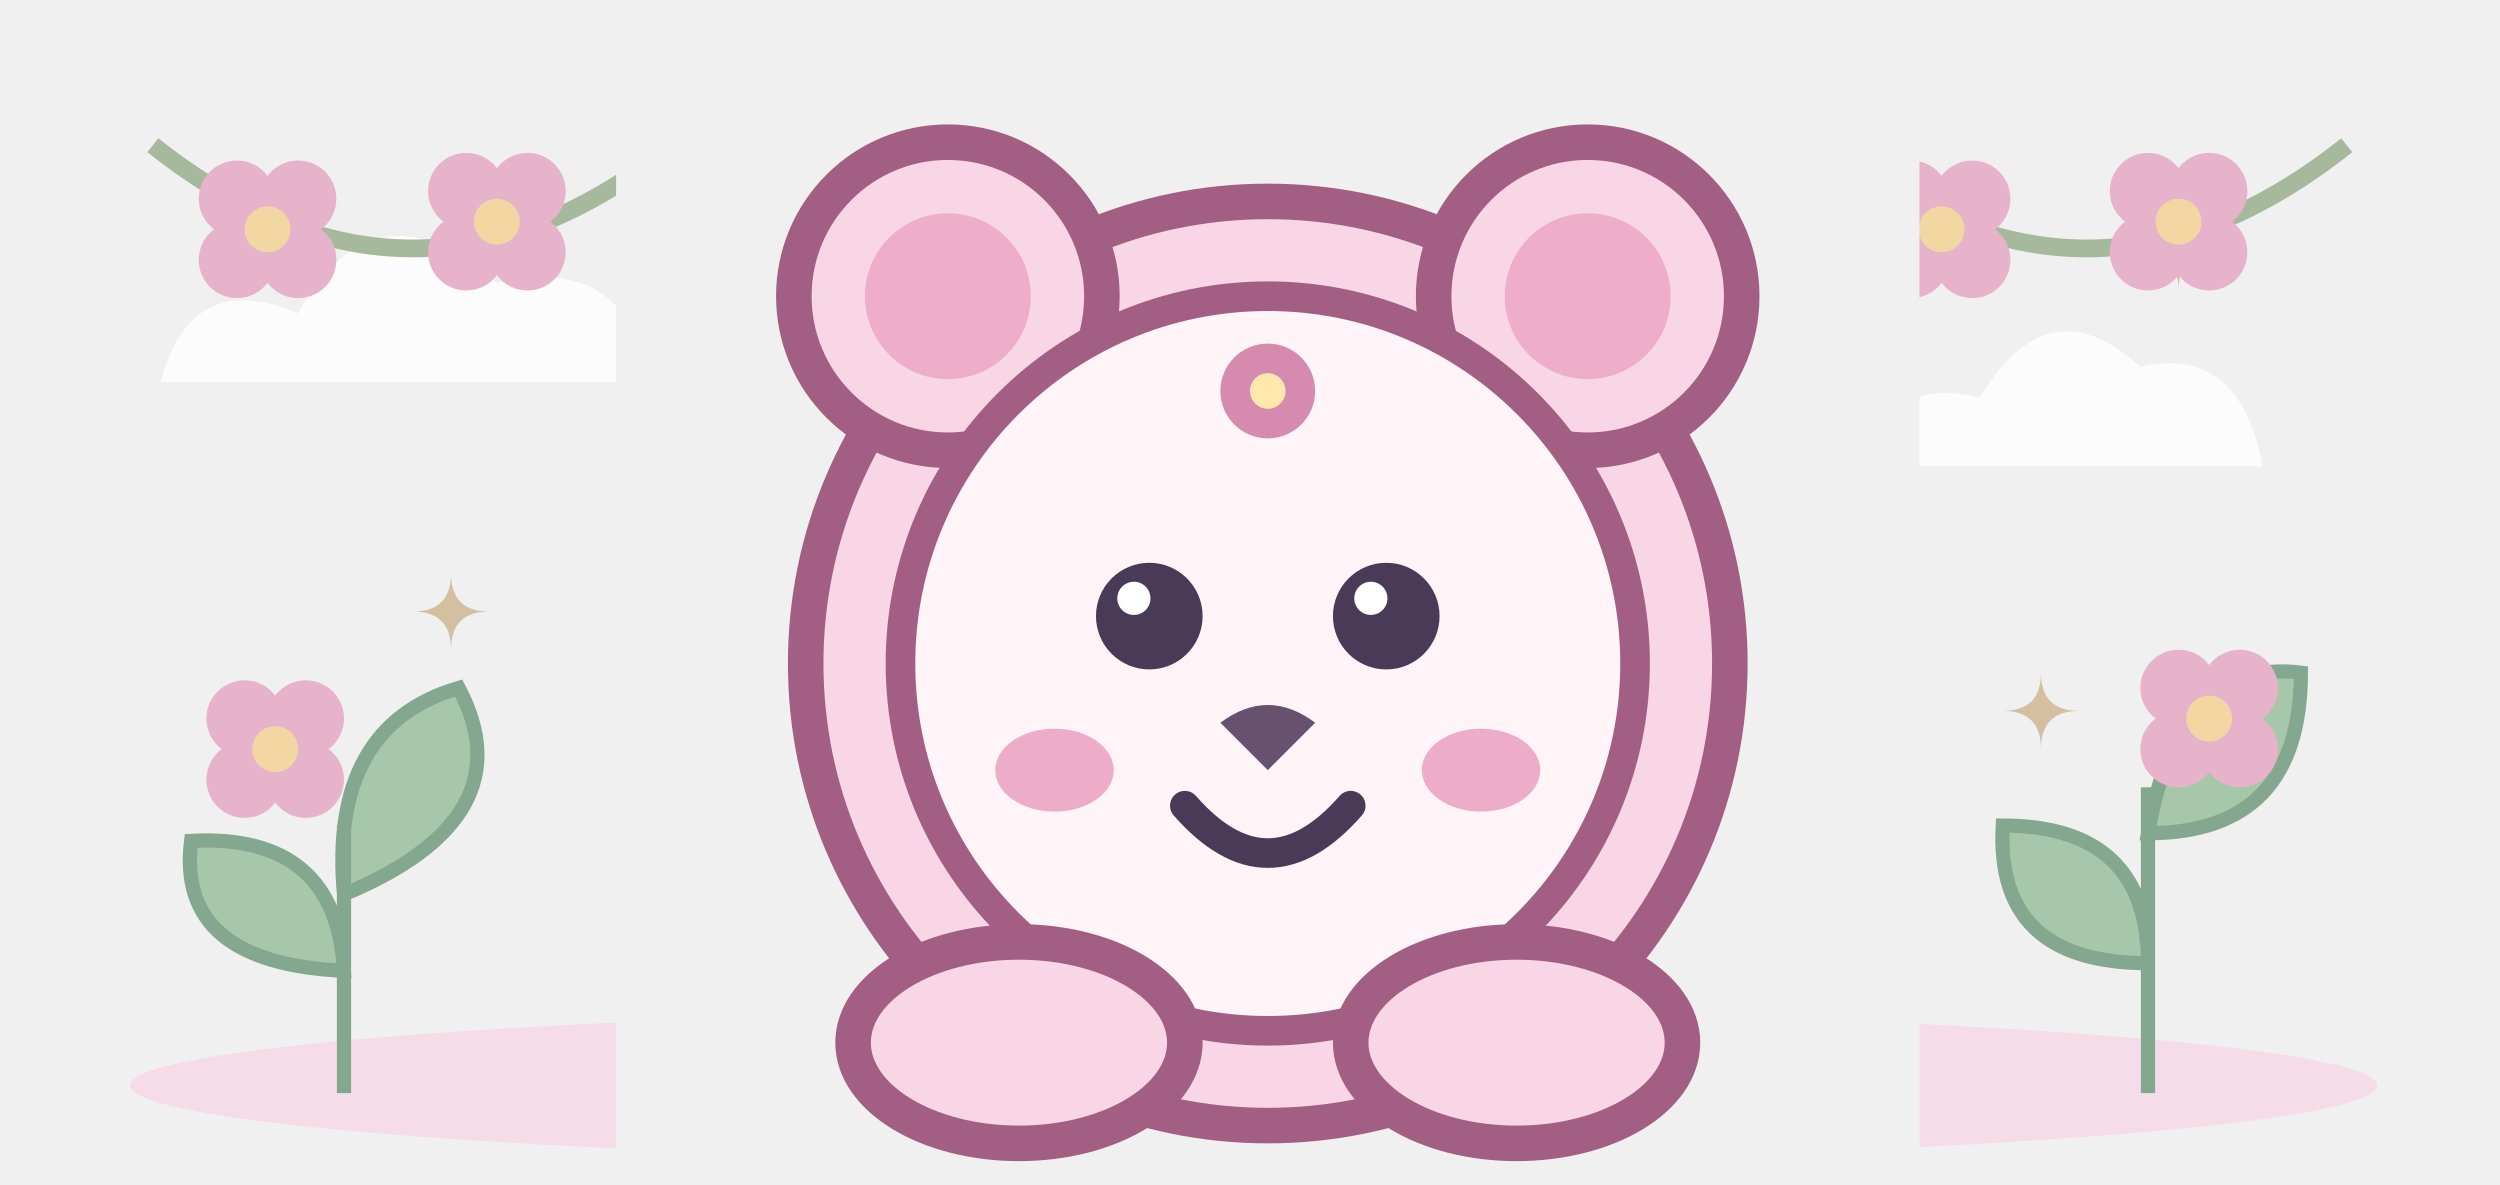
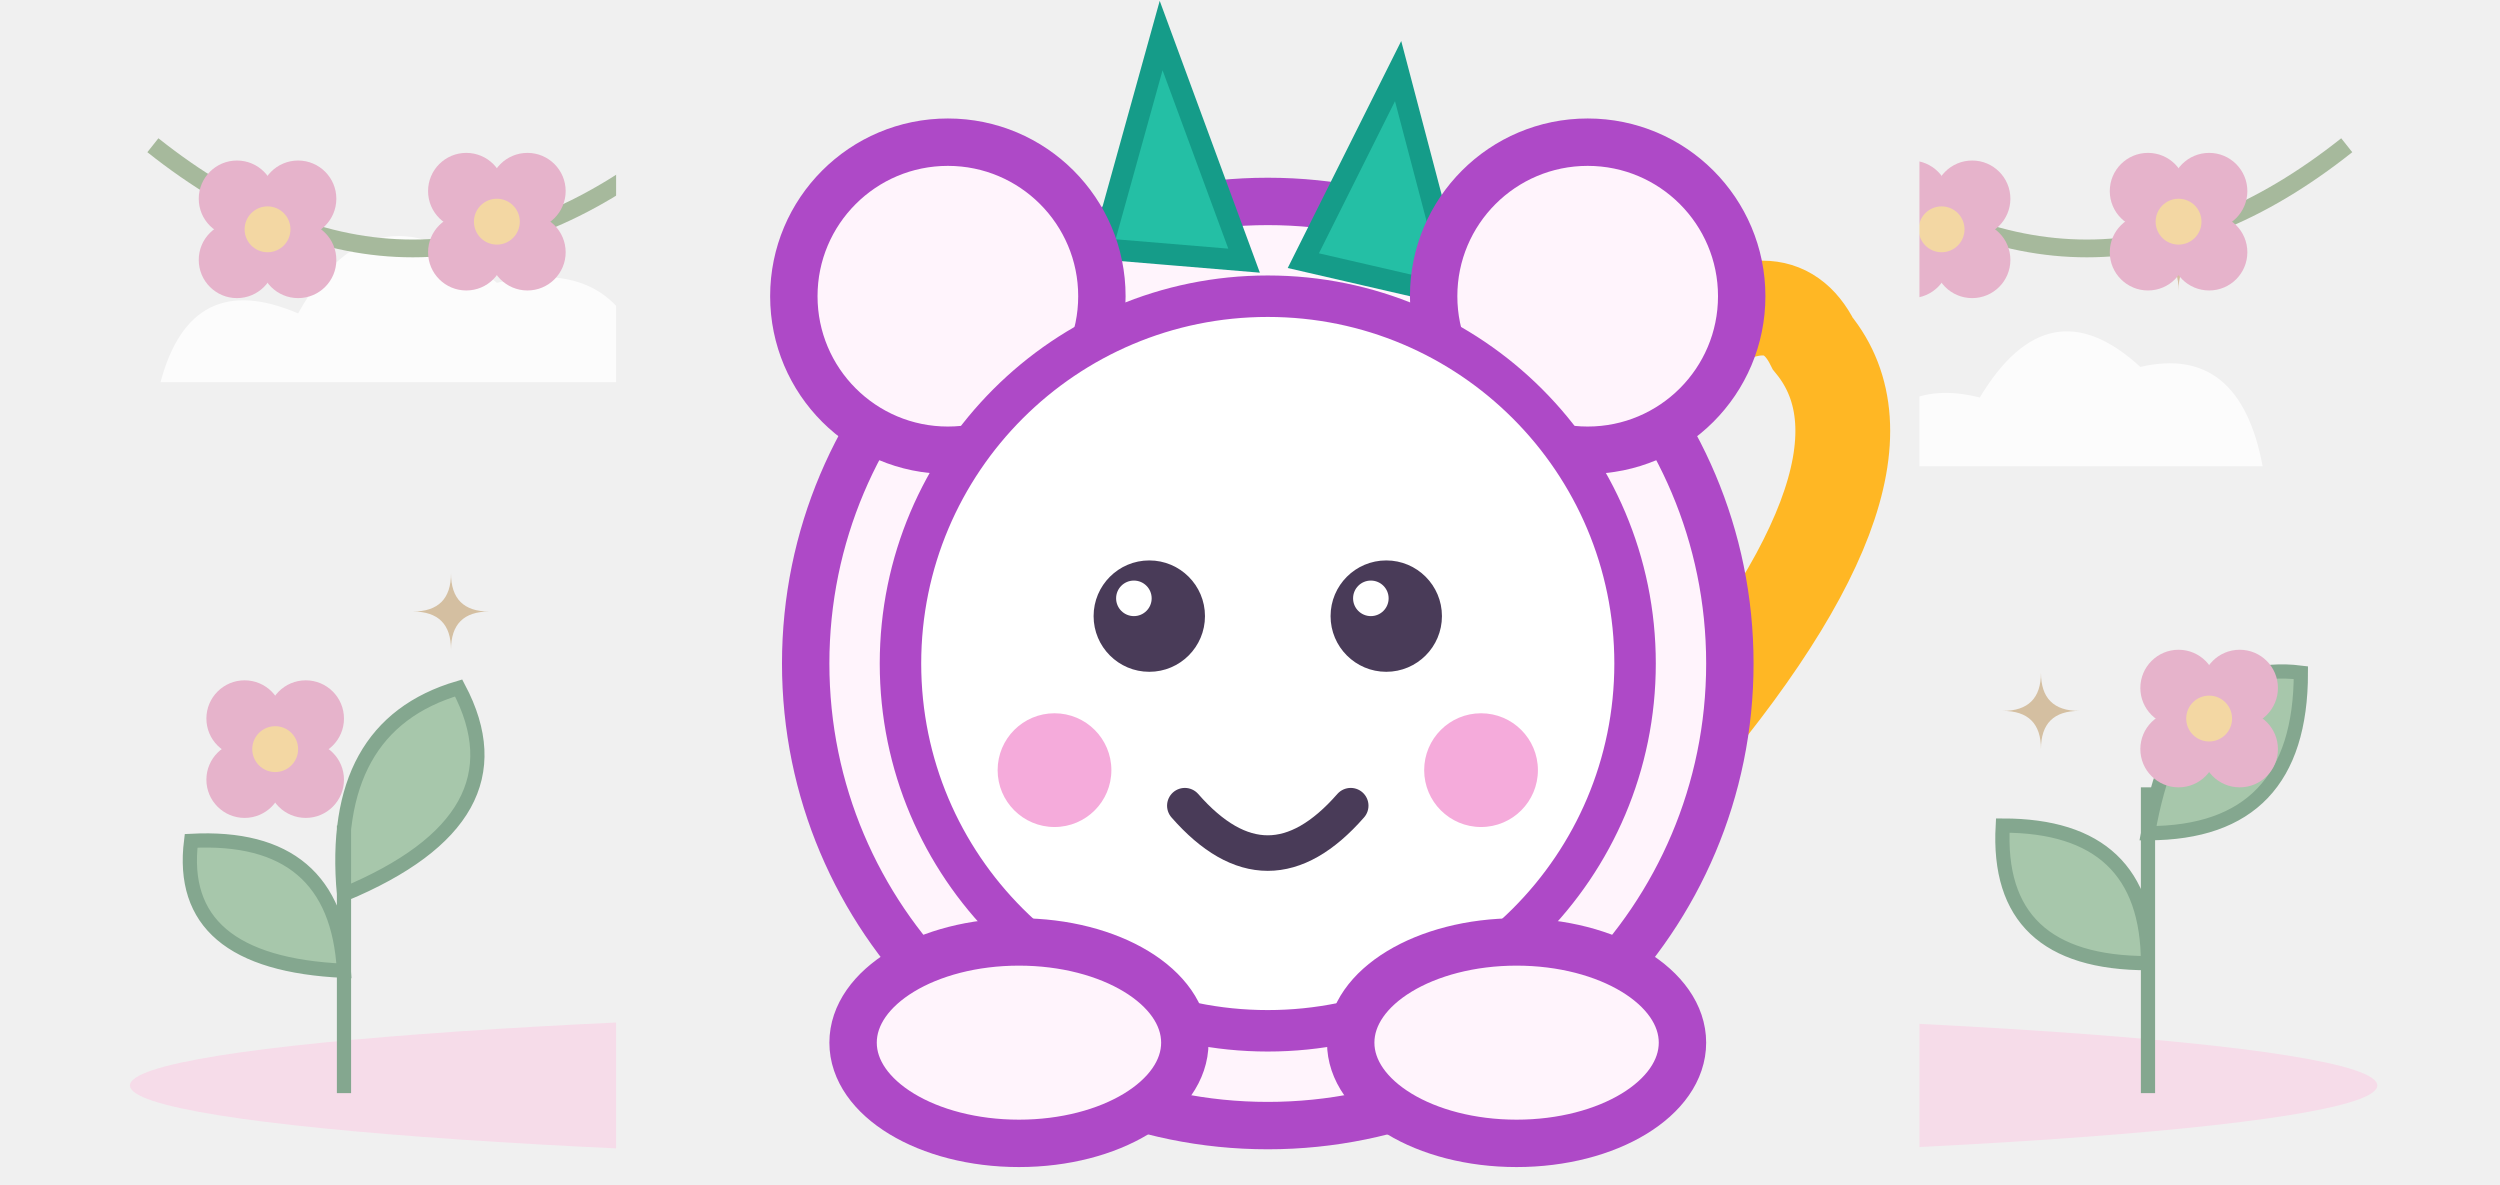
<svg xmlns="http://www.w3.org/2000/svg" width="211" height="100" viewBox="0 0 211 100" fill="none">
  <defs>
    <mask id="pl-cozy-clear">
      <rect width="211" height="100" fill="white" />
      <rect x="52" y="0" width="110" height="100" fill="black" />
    </mask>
  </defs>
  <g mask="url(#pl-cozy-clear)">
    <path d="M105.806 98.064C158.184 98.064 200.645 95.176 200.645 91.613C200.645 88.05 158.184 85.161 105.806 85.161C53.428 85.161 10.968 88.05 10.968 91.613C10.968 95.176 53.428 98.064 105.806 98.064Z" fill="#F6DCE9" />
    <path opacity="0.8" d="M13.548 32.258C15.269 25.806 19.14 23.871 25.161 26.452C29.462 18.71 35.054 17.849 41.935 23.871C49.247 22.151 53.548 24.946 54.839 32.258H13.548ZM156.774 39.355C158.495 34.194 161.935 32.258 167.097 33.548C170.968 27.097 175.484 26.237 180.645 30.968C186.237 29.677 189.677 32.473 190.968 39.355H156.774Z" fill="white" />
    <path d="M24.516 14.839C24.516 16.989 23.441 18.065 21.29 18.065C23.441 18.065 24.516 19.14 24.516 21.291C24.516 19.14 25.591 18.065 27.742 18.065C25.591 18.065 24.516 16.989 24.516 14.839Z" fill="#D4BFA1" />
    <path d="M183.871 18.064C183.871 20.215 182.796 21.29 180.645 21.29C182.796 21.29 183.871 22.366 183.871 24.516C183.871 22.366 184.946 21.29 187.097 21.29C184.946 21.29 183.871 20.215 183.871 18.064Z" fill="#D4BFA1" />
    <path d="M172.258 56.774C172.258 58.925 171.183 60 169.032 60C171.183 60 172.258 61.075 172.258 63.226C172.258 61.075 173.333 60 175.484 60C173.333 60 172.258 58.925 172.258 56.774Z" fill="#D4BFA1" />
    <path d="M38.065 48.387C38.065 50.538 36.989 51.613 34.839 51.613C36.989 51.613 38.065 52.688 38.065 54.839C38.065 52.688 39.14 51.613 41.29 51.613C39.14 51.613 38.065 50.538 38.065 48.387Z" fill="#D4BFA1" />
    <path d="M29.032 92.258V69.677V92.258ZM29.032 81.935C19.57 81.505 15.269 77.849 16.129 70.968C24.301 70.538 28.602 74.194 29.032 81.935ZM29.032 75.484C28.172 66.021 31.398 60.215 38.71 58.064C42.581 65.376 39.355 71.183 29.032 75.484ZM181.29 92.258V66.451V92.258ZM181.29 81.29C172.688 81.29 168.602 77.419 169.032 69.677C177.204 69.677 181.29 73.548 181.29 81.29ZM181.29 70.323C183.011 60.43 187.312 55.914 194.194 56.774C194.194 65.806 189.892 70.323 181.29 70.323Z" fill="#A7C7AB" />
    <path d="M29.032 92.258V69.677M181.29 92.258V66.451M29.032 81.935C19.57 81.505 15.269 77.849 16.129 70.968C24.301 70.538 28.602 74.194 29.032 81.935ZM29.032 75.484C28.172 66.021 31.398 60.215 38.71 58.064C42.581 65.376 39.355 71.183 29.032 75.484ZM181.29 81.29C172.688 81.29 168.602 77.419 169.032 69.677C177.204 69.677 181.29 73.548 181.29 81.29ZM181.29 70.323C183.011 60.43 187.312 55.914 194.194 56.774C194.194 65.806 189.892 70.323 181.29 70.323Z" stroke="#84A78F" stroke-width="1.2" />
    <path d="M20.645 63.871C22.427 63.871 23.871 62.427 23.871 60.645C23.871 58.864 22.427 57.419 20.645 57.419C18.864 57.419 17.419 58.864 17.419 60.645C17.419 62.427 18.864 63.871 20.645 63.871Z" fill="#E6B3CB" />
    <path d="M25.806 63.871C27.588 63.871 29.032 62.427 29.032 60.645C29.032 58.864 27.588 57.419 25.806 57.419C24.025 57.419 22.581 58.864 22.581 60.645C22.581 62.427 24.025 63.871 25.806 63.871Z" fill="#E6B3CB" />
    <path d="M20.645 69.032C22.427 69.032 23.871 67.588 23.871 65.806C23.871 64.025 22.427 62.581 20.645 62.581C18.864 62.581 17.419 64.025 17.419 65.806C17.419 67.588 18.864 69.032 20.645 69.032Z" fill="#E6B3CB" />
    <path d="M25.806 69.032C27.588 69.032 29.032 67.588 29.032 65.806C29.032 64.025 27.588 62.581 25.806 62.581C24.025 62.581 22.581 64.025 22.581 65.806C22.581 67.588 24.025 69.032 25.806 69.032Z" fill="#E6B3CB" />
    <path d="M23.226 65.162C24.295 65.162 25.161 64.295 25.161 63.226C25.161 62.157 24.295 61.291 23.226 61.291C22.157 61.291 21.29 62.157 21.29 63.226C21.29 64.295 22.157 65.162 23.226 65.162Z" fill="#F3D7A3" />
    <path d="M183.871 61.291C185.653 61.291 187.097 59.846 187.097 58.065C187.097 56.283 185.653 54.839 183.871 54.839C182.089 54.839 180.645 56.283 180.645 58.065C180.645 59.846 182.089 61.291 183.871 61.291Z" fill="#E6B3CB" />
    <path d="M189.032 61.291C190.814 61.291 192.258 59.846 192.258 58.065C192.258 56.283 190.814 54.839 189.032 54.839C187.251 54.839 185.806 56.283 185.806 58.065C185.806 59.846 187.251 61.291 189.032 61.291Z" fill="#E6B3CB" />
    <path d="M183.871 66.452C185.653 66.452 187.097 65.007 187.097 63.226C187.097 61.444 185.653 60 183.871 60C182.089 60 180.645 61.444 180.645 63.226C180.645 65.007 182.089 66.452 183.871 66.452Z" fill="#E6B3CB" />
    <path d="M189.032 66.452C190.814 66.452 192.258 65.007 192.258 63.226C192.258 61.444 190.814 60 189.032 60C187.251 60 185.806 61.444 185.806 63.226C185.806 65.007 187.251 66.452 189.032 66.452Z" fill="#E6B3CB" />
    <path d="M186.452 62.581C187.521 62.581 188.387 61.714 188.387 60.645C188.387 59.577 187.521 58.71 186.452 58.71C185.383 58.71 184.516 59.577 184.516 60.645C184.516 61.714 185.383 62.581 186.452 62.581Z" fill="#F3D7A3" />
    <path d="M12.903 12.258C27.527 23.871 42.151 23.871 56.774 12.258M154.194 12.258C168.817 23.871 183.441 23.871 198.065 12.258" stroke="#A6B99C" stroke-width="1.5" />
    <path d="M20 20C21.782 20 23.226 18.556 23.226 16.774C23.226 14.993 21.782 13.548 20 13.548C18.218 13.548 16.774 14.993 16.774 16.774C16.774 18.556 18.218 20 20 20Z" fill="#E6B3CB" />
    <path d="M25.161 20C26.943 20 28.387 18.556 28.387 16.774C28.387 14.993 26.943 13.548 25.161 13.548C23.38 13.548 21.936 14.993 21.936 16.774C21.936 18.556 23.38 20 25.161 20Z" fill="#E6B3CB" />
    <path d="M20 25.161C21.782 25.161 23.226 23.717 23.226 21.935C23.226 20.154 21.782 18.709 20 18.709C18.218 18.709 16.774 20.154 16.774 21.935C16.774 23.717 18.218 25.161 20 25.161Z" fill="#E6B3CB" />
    <path d="M25.161 25.161C26.943 25.161 28.387 23.717 28.387 21.935C28.387 20.154 26.943 18.709 25.161 18.709C23.38 18.709 21.936 20.154 21.936 21.935C21.936 23.717 23.38 25.161 25.161 25.161Z" fill="#E6B3CB" />
    <path d="M22.581 21.29C23.65 21.29 24.516 20.424 24.516 19.355C24.516 18.286 23.65 17.419 22.581 17.419C21.512 17.419 20.645 18.286 20.645 19.355C20.645 20.424 21.512 21.29 22.581 21.29Z" fill="#F3D7A3" />
    <path d="M39.355 19.355C41.136 19.355 42.581 17.911 42.581 16.129C42.581 14.348 41.136 12.903 39.355 12.903C37.573 12.903 36.129 14.348 36.129 16.129C36.129 17.911 37.573 19.355 39.355 19.355Z" fill="#E6B3CB" />
    <path d="M44.516 19.355C46.298 19.355 47.742 17.911 47.742 16.129C47.742 14.348 46.298 12.903 44.516 12.903C42.735 12.903 41.29 14.348 41.29 16.129C41.29 17.911 42.735 19.355 44.516 19.355Z" fill="#E6B3CB" />
    <path d="M39.355 24.516C41.136 24.516 42.581 23.072 42.581 21.29C42.581 19.509 41.136 18.064 39.355 18.064C37.573 18.064 36.129 19.509 36.129 21.29C36.129 23.072 37.573 24.516 39.355 24.516Z" fill="#E6B3CB" />
    <path d="M44.516 24.516C46.298 24.516 47.742 23.072 47.742 21.29C47.742 19.509 46.298 18.064 44.516 18.064C42.735 18.064 41.29 19.509 41.29 21.29C41.29 23.072 42.735 24.516 44.516 24.516Z" fill="#E6B3CB" />
    <path d="M41.935 20.645C43.004 20.645 43.871 19.779 43.871 18.71C43.871 17.641 43.004 16.774 41.935 16.774C40.867 16.774 40 17.641 40 18.71C40 19.779 40.867 20.645 41.935 20.645Z" fill="#F3D7A3" />
    <path d="M161.29 20C163.072 20 164.516 18.556 164.516 16.774C164.516 14.993 163.072 13.548 161.29 13.548C159.509 13.548 158.065 14.993 158.065 16.774C158.065 18.556 159.509 20 161.29 20Z" fill="#E6B3CB" />
    <path d="M166.452 20C168.233 20 169.677 18.556 169.677 16.774C169.677 14.993 168.233 13.548 166.452 13.548C164.67 13.548 163.226 14.993 163.226 16.774C163.226 18.556 164.67 20 166.452 20Z" fill="#E6B3CB" />
    <path d="M161.29 25.161C163.072 25.161 164.516 23.717 164.516 21.935C164.516 20.154 163.072 18.709 161.29 18.709C159.509 18.709 158.065 20.154 158.065 21.935C158.065 23.717 159.509 25.161 161.29 25.161Z" fill="#E6B3CB" />
    <path d="M166.452 25.161C168.233 25.161 169.677 23.717 169.677 21.935C169.677 20.154 168.233 18.709 166.452 18.709C164.67 18.709 163.226 20.154 163.226 21.935C163.226 23.717 164.67 25.161 166.452 25.161Z" fill="#E6B3CB" />
    <path d="M163.871 21.29C164.94 21.29 165.806 20.424 165.806 19.355C165.806 18.286 164.94 17.419 163.871 17.419C162.802 17.419 161.935 18.286 161.935 19.355C161.935 20.424 162.802 21.29 163.871 21.29Z" fill="#F3D7A3" />
    <path d="M181.29 19.355C183.072 19.355 184.516 17.911 184.516 16.129C184.516 14.348 183.072 12.903 181.29 12.903C179.509 12.903 178.065 14.348 178.065 16.129C178.065 17.911 179.509 19.355 181.29 19.355Z" fill="#E6B3CB" />
    <path d="M186.452 19.355C188.233 19.355 189.677 17.911 189.677 16.129C189.677 14.348 188.233 12.903 186.452 12.903C184.67 12.903 183.226 14.348 183.226 16.129C183.226 17.911 184.67 19.355 186.452 19.355Z" fill="#E6B3CB" />
    <path d="M181.29 24.516C183.072 24.516 184.516 23.072 184.516 21.29C184.516 19.509 183.072 18.064 181.29 18.064C179.509 18.064 178.065 19.509 178.065 21.29C178.065 23.072 179.509 24.516 181.29 24.516Z" fill="#E6B3CB" />
    <path d="M186.452 24.516C188.233 24.516 189.677 23.072 189.677 21.29C189.677 19.509 188.233 18.064 186.452 18.064C184.67 18.064 183.226 19.509 183.226 21.29C183.226 23.072 184.67 24.516 186.452 24.516Z" fill="#E6B3CB" />
    <path d="M183.871 20.645C184.94 20.645 185.806 19.779 185.806 18.71C185.806 17.641 184.94 16.774 183.871 16.774C182.802 16.774 181.935 17.641 181.935 18.71C181.935 19.779 182.802 20.645 183.871 20.645Z" fill="#F3D7A3" />
    <path d="M92.258 46.452C97.246 46.452 101.29 36.053 101.29 23.226C101.29 10.399 97.246 0 92.258 0C87.27 0 83.226 10.399 83.226 23.226C83.226 36.053 87.27 46.452 92.258 46.452Z" fill="#EAB4CE" />
    <path d="M122.581 46.452C127.569 46.452 131.613 36.053 131.613 23.226C131.613 10.399 127.569 0 122.581 0C117.592 0 113.548 10.399 113.548 23.226C113.548 36.053 117.592 46.452 122.581 46.452Z" fill="#EAB4CE" />
    <path d="M92.258 40C94.396 40 96.129 32.49 96.129 23.226C96.129 13.962 94.396 6.452 92.258 6.452C90.12 6.452 88.387 13.962 88.387 23.226C88.387 32.49 90.12 40 92.258 40Z" fill="#FFF0F7" />
    <path d="M122.581 40C124.719 40 126.452 32.49 126.452 23.226C126.452 13.962 124.719 6.452 122.581 6.452C120.443 6.452 118.71 13.962 118.71 23.226C118.71 32.49 120.443 40 122.581 40Z" fill="#FFF0F7" />
    <path d="M76.774 41.29C79.785 28.817 89.892 22.581 107.097 22.581C124.301 22.581 134.409 28.817 137.419 41.29C143.441 49.892 145.806 60.43 144.516 72.903C143.656 88.387 131.183 96.129 107.097 96.129C81.29 96.129 68.172 88.387 67.742 72.903C66.452 60.43 69.462 49.892 76.774 41.29Z" fill="#EAB4CE" stroke="#9B829A" stroke-width="1.5" />
    <path d="M88.387 96.774C96.226 96.774 102.581 93.308 102.581 89.032C102.581 84.757 96.226 81.29 88.387 81.29C80.548 81.29 74.194 84.757 74.194 89.032C74.194 93.308 80.548 96.774 88.387 96.774Z" fill="#EAB4CE" stroke="#9B829A" stroke-width="1.2" />
    <path d="M127.097 96.774C134.936 96.774 141.29 93.308 141.29 89.032C141.29 84.757 134.936 81.29 127.097 81.29C119.258 81.29 112.903 84.757 112.903 89.032C112.903 93.308 119.258 96.774 127.097 96.774Z" fill="#EAB4CE" stroke="#9B829A" stroke-width="1.2" />
    <path d="M107.097 70.323C115.648 70.323 122.581 65.123 122.581 58.71C122.581 52.296 115.648 47.097 107.097 47.097C98.545 47.097 91.613 52.296 91.613 58.71C91.613 65.123 98.545 70.323 107.097 70.323Z" fill="#FFF0F7" />
    <path d="M104.516 55.484C106.237 53.763 107.957 53.763 109.677 55.484L107.097 58.709L104.516 55.484Z" fill="#9B829A" />
    <path d="M90.323 49.677C92.473 47.096 94.624 47.096 96.774 49.677M117.419 49.677C119.57 47.096 121.72 47.096 123.871 49.677" stroke="#69536D" stroke-width="2.5" stroke-linecap="round" />
    <path opacity="0.6" d="M88.387 61.29C91.238 61.29 93.548 60.135 93.548 58.71C93.548 57.284 91.238 56.129 88.387 56.129C85.537 56.129 83.226 57.284 83.226 58.71C83.226 60.135 85.537 61.29 88.387 61.29Z" fill="#E2A4B7" />
    <path opacity="0.6" d="M126.452 61.29C129.302 61.29 131.613 60.135 131.613 58.71C131.613 57.284 129.302 56.129 126.452 56.129C123.601 56.129 121.29 57.284 121.29 58.71C121.29 60.135 123.601 61.29 126.452 61.29Z" fill="#E2A4B7" />
    <path d="M101.935 61.935C105.376 64.946 108.817 64.946 112.258 61.935" stroke="#9B829A" stroke-width="1.6" stroke-linecap="round" />
    <path d="M105.806 76.774C105.806 76.774 92.258 69.032 94.839 62.581C96.989 59.57 100.645 59.785 105.806 63.226C110.968 59.785 114.624 59.57 116.774 62.581C118.495 66.882 114.839 71.613 105.806 76.774Z" fill="#DC9EB7" stroke="#9B829A" stroke-width="1.2" />
    <path d="M80.772 75.585C85.616 77.844 90.641 77.319 91.996 74.412C93.352 71.506 90.524 67.319 85.68 65.06C80.836 62.801 75.81 63.326 74.455 66.233C73.1 69.139 75.928 73.326 80.772 75.585Z" fill="#EAB4CE" />
    <path d="M132.777 75.585C137.62 73.326 140.449 69.139 139.093 66.233C137.738 63.326 132.713 62.801 127.869 65.06C123.025 67.319 120.197 71.506 121.552 74.412C122.907 77.319 127.933 77.844 132.777 75.585Z" fill="#EAB4CE" />
    <g opacity="0.5">
      <path d="M103.871 82.581V89.677V82.581ZM101.935 84.516H105.806H101.935ZM101.935 87.742H105.806H101.935Z" fill="black" />
      <path d="M103.871 82.581V89.677M101.935 84.516H105.806M101.935 87.742H105.806" stroke="#9B829A" stroke-width="0.8" />
    </g>
  </g>
  <g transform="translate(57 0) scale(1)">
-     <g data-cozy-mascot="true" data-companion-world="pink">
-       <circle cx="50" cy="56" r="39" fill="#F9D6E5" stroke="#A35E83" stroke-width="3" />
-       <circle cx="23" cy="25" r="13" fill="#F9D6E5" stroke="#A35E83" stroke-width="3" />
-       <circle cx="23" cy="25" r="7" fill="#EEADC8" />
-       <circle cx="77" cy="25" r="13" fill="#F9D6E5" stroke="#A35E83" stroke-width="3" />
-       <circle cx="77" cy="25" r="7" fill="#EEADC8" />
-       <circle cx="50" cy="56" r="31" fill="#FFF5F9" stroke="#A35E83" stroke-width="2.5" />
-       <circle cx="40" cy="52" r="4.5" fill="#493B58" />
-       <circle cx="38.7" cy="50.5" r="1.4" fill="white" />
-       <circle cx="60" cy="52" r="4.5" fill="#493B58" />
-       <circle cx="58.7" cy="50.5" r="1.4" fill="white" />
-       <ellipse cx="32" cy="65" rx="5" ry="3.5" fill="#EDADC9" />
-       <ellipse cx="68" cy="65" rx="5" ry="3.5" fill="#EDADC9" />
-       <path d="M46 61Q50 58 54 61L50 65Z" fill="#67516F" />
-       <path d="M43 68Q50 76 57 68" stroke="#493B58" stroke-width="2.5" fill="none" stroke-linecap="round" />
-       <ellipse cx="29" cy="88" rx="14" ry="8.5" fill="#F9D6E5" stroke="#A35E83" stroke-width="3" />
-       <ellipse cx="71" cy="88" rx="14" ry="8.5" fill="#F9D6E5" stroke="#A35E83" stroke-width="3" />
-       <circle cx="50" cy="33" r="4" fill="#D68AAE" />
-       <circle cx="50" cy="33" r="1.5" fill="#FFE8AC" />
+     <g data-cozy-mascot="true">
+       <path d="M82 66Q105 40 96 29Q93 23 85 29" fill="none" stroke="#FFB724" stroke-width="8" stroke-linecap="round" />
+       <circle cx="50" cy="56" r="39" fill="#FFF4FC" stroke="#AE49C7" stroke-width="4" />
+       <path d="M36 21L41 3L48 22Z M53 22L61 6L66 25Z" fill="#24BFA5" stroke="#159C89" stroke-width="1.8" />
+       <circle cx="23" cy="25" r="13" fill="#FFF4FC" stroke="#AE49C7" stroke-width="4" />
+       <circle cx="77" cy="25" r="13" fill="#FFF4FC" stroke="#AE49C7" stroke-width="4" />
+       <circle cx="50" cy="56" r="31" fill="#FFFFFF" stroke="#AE49C7" stroke-width="3.5" />
+       <circle cx="40" cy="52" r="4.7" fill="#493B58" />
+       <circle cx="60" cy="52" r="4.7" fill="#493B58" />
+       <circle cx="38.7" cy="50.5" r="1.5" fill="white" />
+       <circle cx="58.7" cy="50.5" r="1.5" fill="white" />
+       <circle cx="32" cy="65" r="4.8" fill="#F5ABDB" />
+       <circle cx="68" cy="65" r="4.8" fill="#F5ABDB" />
+       <path d="M43 68Q50 76 57 68" stroke="#493B58" stroke-width="3" fill="none" stroke-linecap="round" />
+       <ellipse cx="29" cy="88" rx="14" ry="8.5" fill="#FFF4FC" stroke="#AE49C7" stroke-width="4" />
+       <ellipse cx="71" cy="88" rx="14" ry="8.5" fill="#FFF4FC" stroke="#AE49C7" stroke-width="4" />
    </g>
  </g>
</svg>
